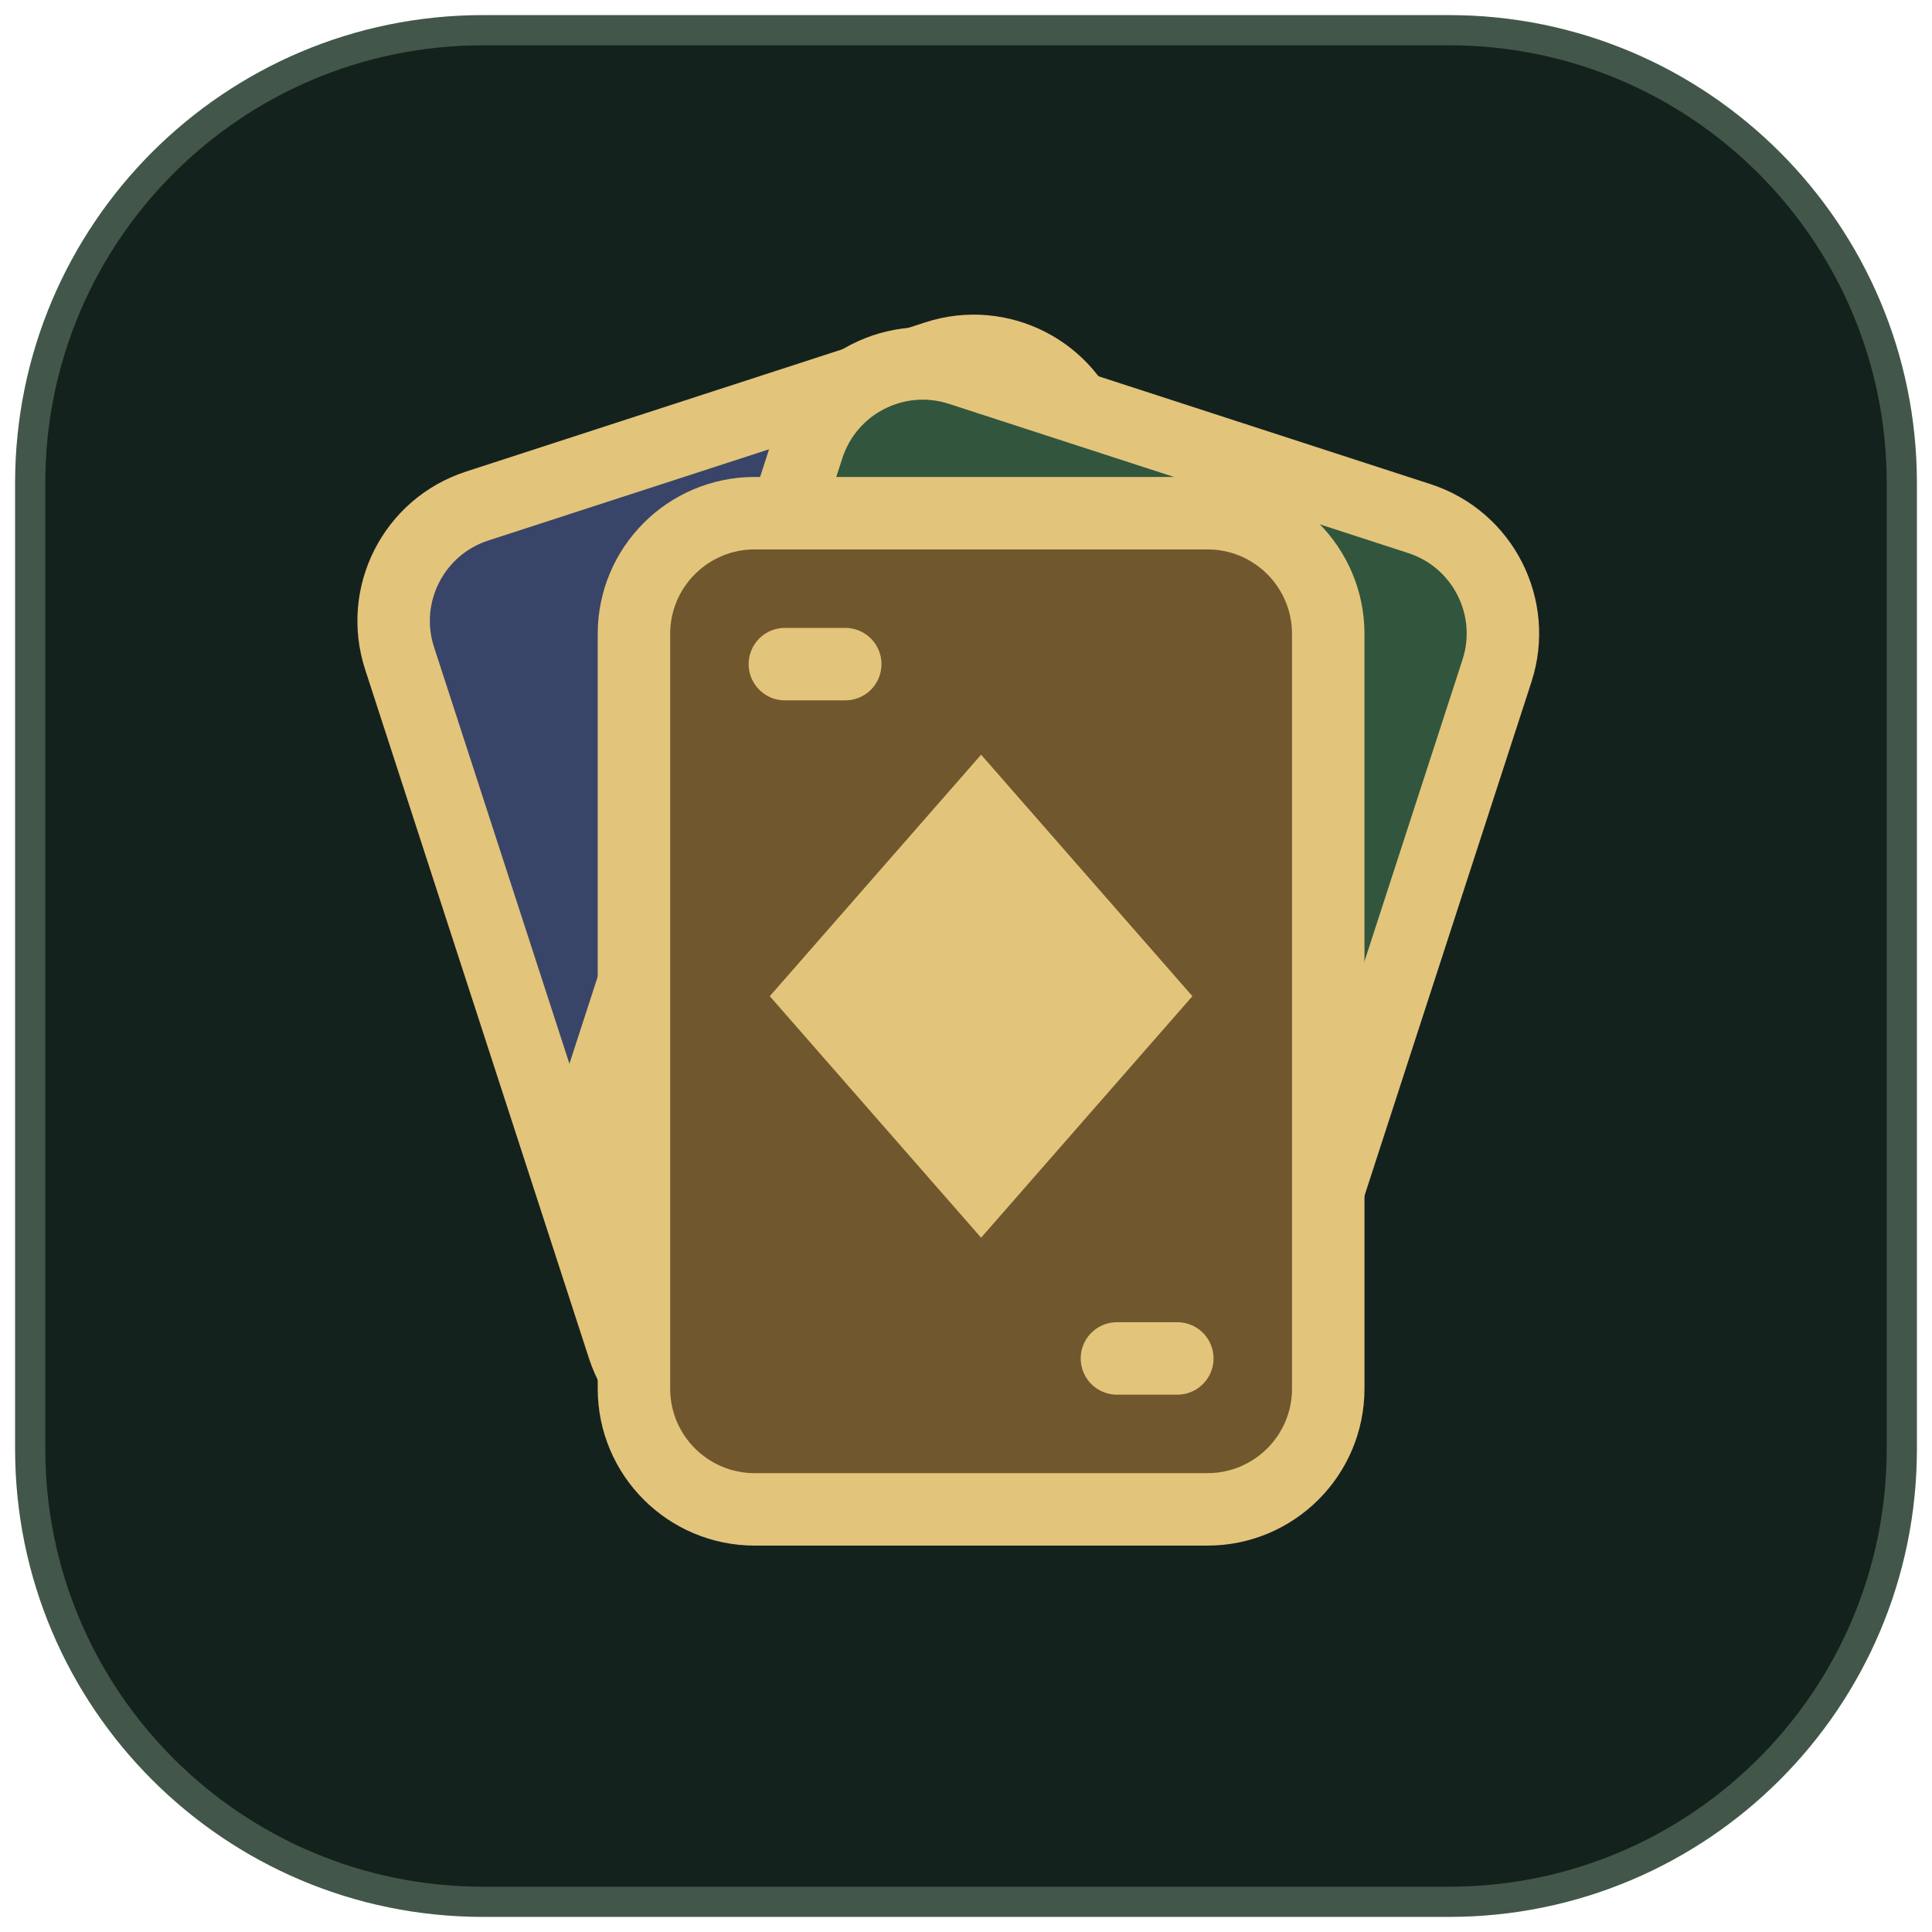
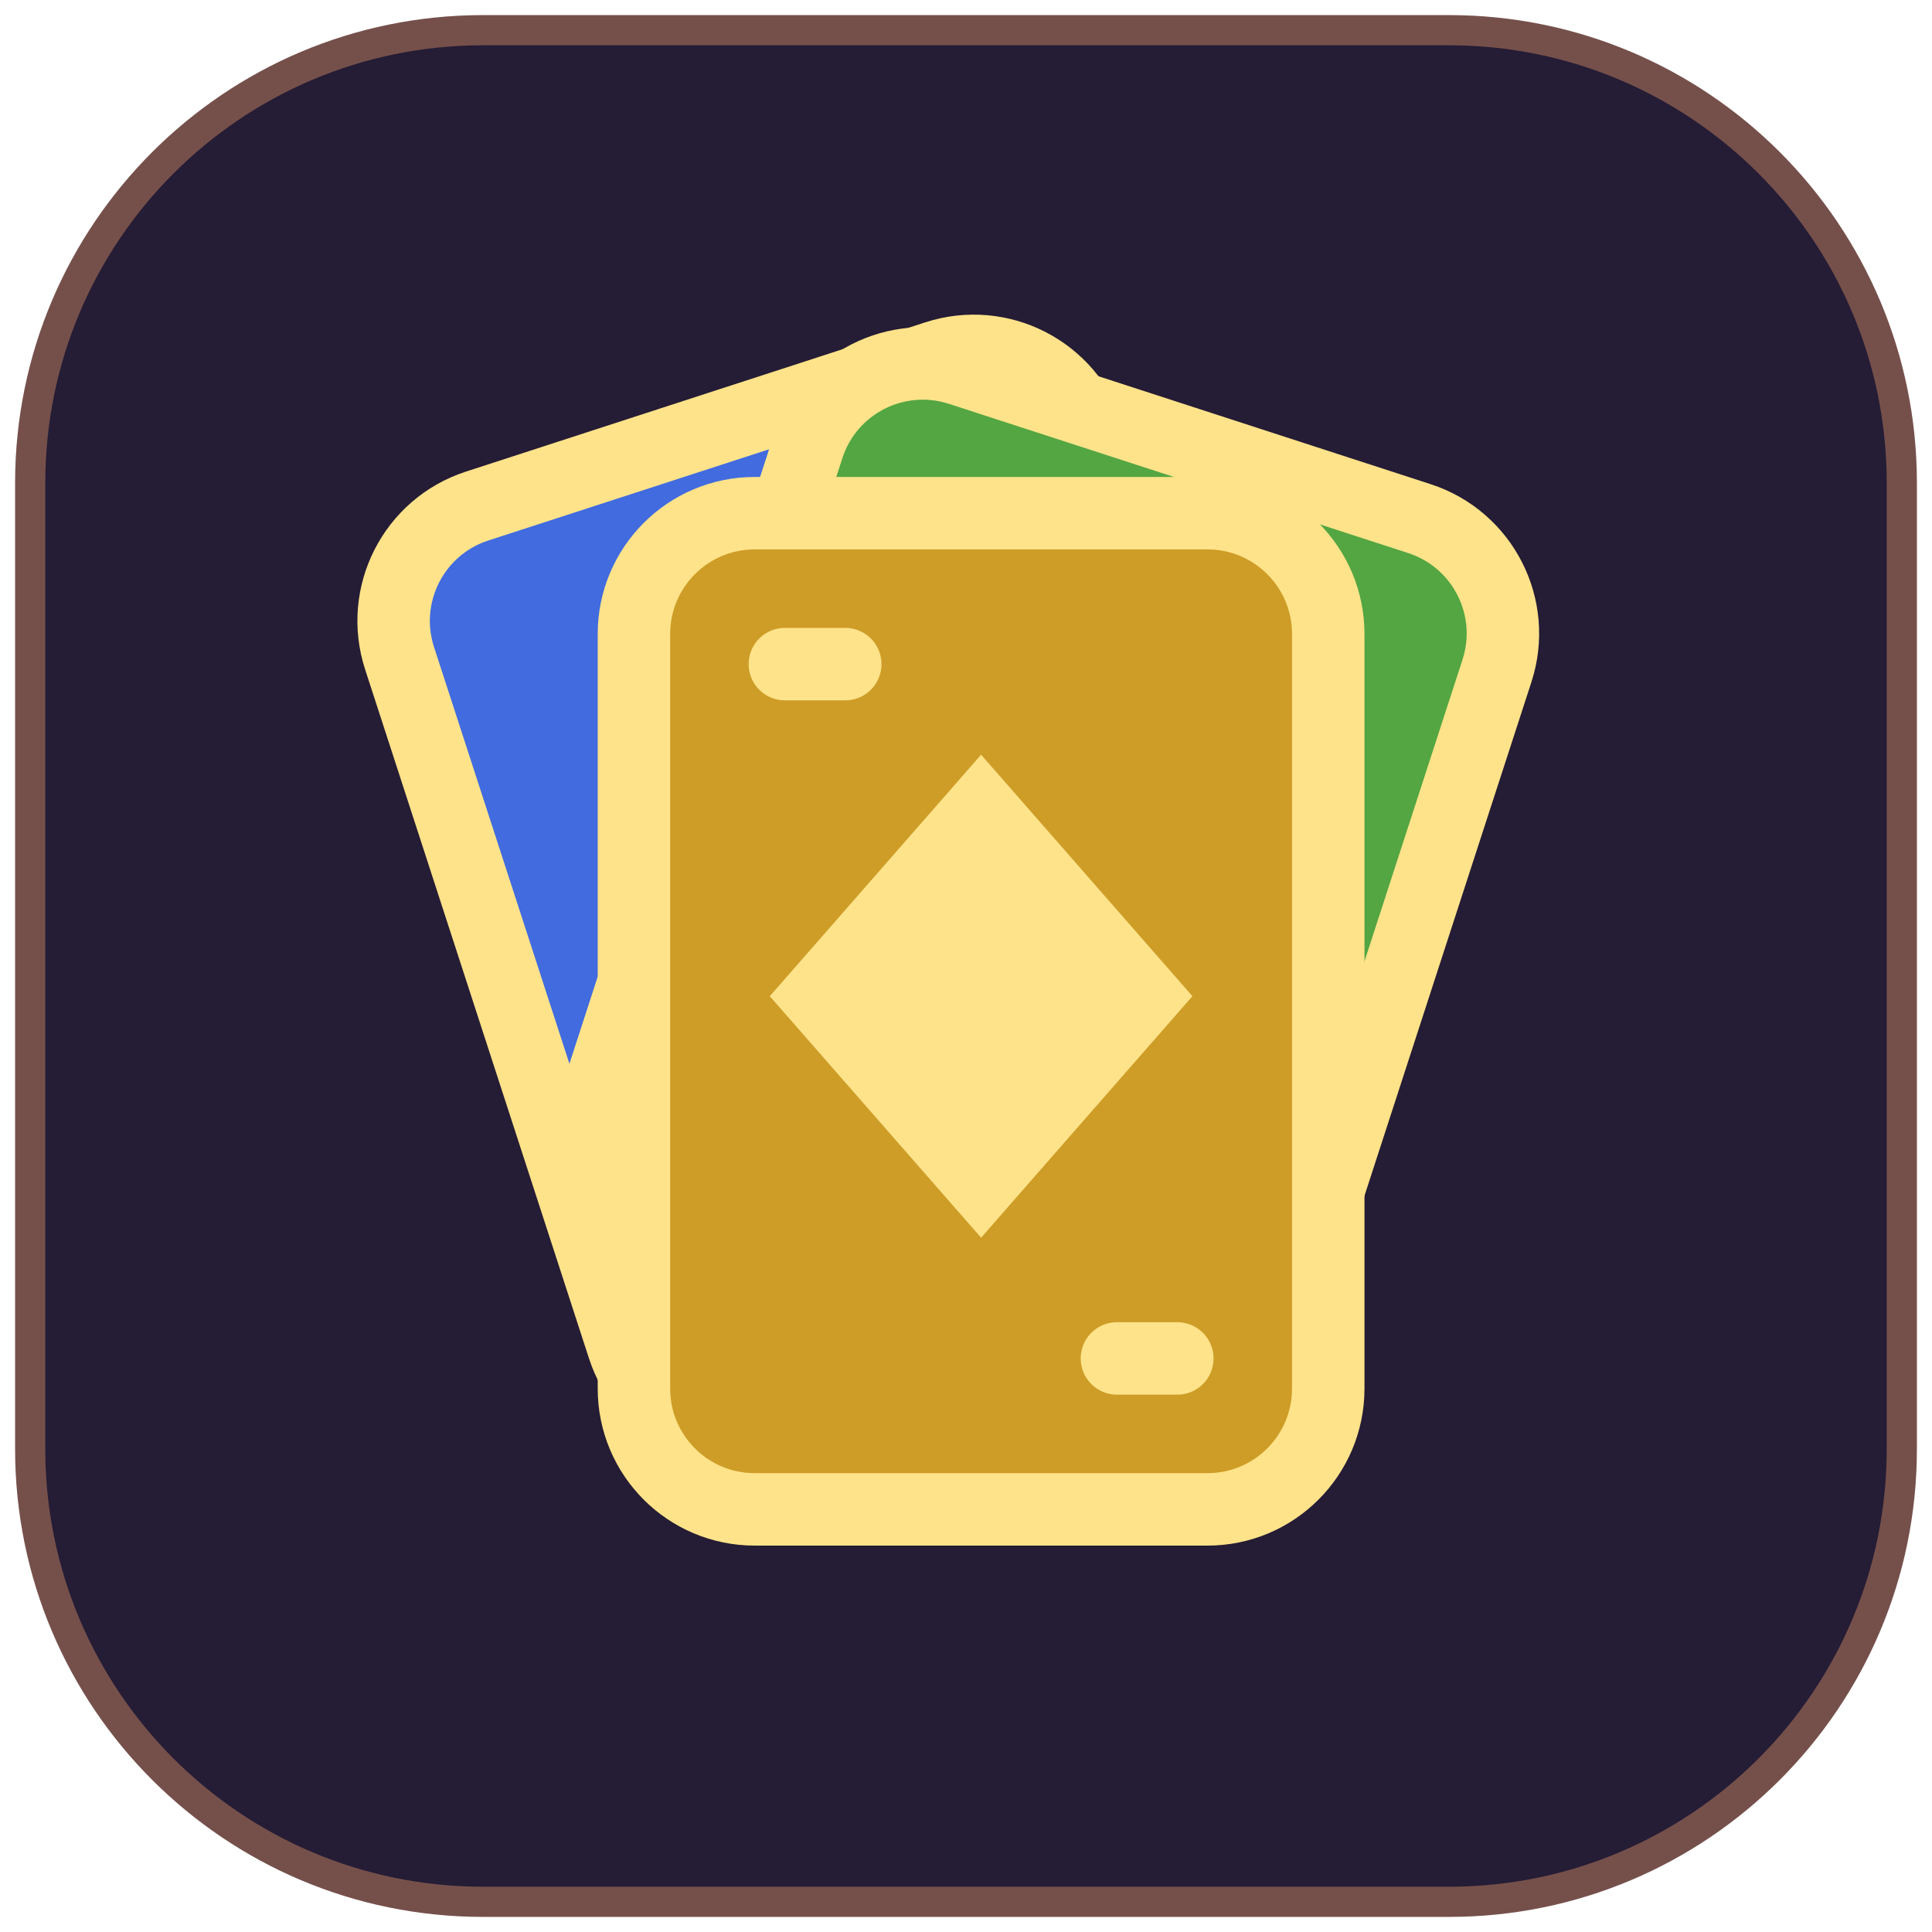
<svg xmlns="http://www.w3.org/2000/svg" viewBox="0 0 64 64" fill="none">
-   <rect x="1" y="1" width="62" height="62" rx="15" fill="#14221e" stroke="#42574a" />
-   <g stroke="#e3c47b" stroke-width="2.4" stroke-linecap="round" stroke-linejoin="round">
-     <g fill="#394568">
+   <rect x="1" y="1" width="62" height="62" rx="15" fill="#251c35" stroke="#75504b" />
+   <g stroke="#ffe38a" stroke-width="2.4" stroke-linecap="round" stroke-linejoin="round">
+     <g fill="#416bdf">
      <rect x="12" y="18" width="24" height="32" rx="4" transform="rotate(-18 12 18)" />
-       <rect x="28" y="11" width="24" height="32" rx="4" transform="rotate(18 28 11)" fill="#31563d" />
-       <rect fill="#71572e" x="21" y="17" width="23" height="33" rx="4" />
+       <rect x="28" y="11" width="24" height="32" rx="4" transform="rotate(18 28 11)" fill="#53a642" />
+       <rect fill="#ce9d27" x="21" y="17" width="23" height="33" rx="4" />
    </g>
-     <path d="m32.5 25 7 8-7 8-7-8z" fill="#e3c47b" stroke="none" />
+     <path d="m32.5 25 7 8-7 8-7-8z" fill="#ffe38a" stroke="none" />
    <path d="M26 22h2m9 23h2" />
  </g>
</svg>
